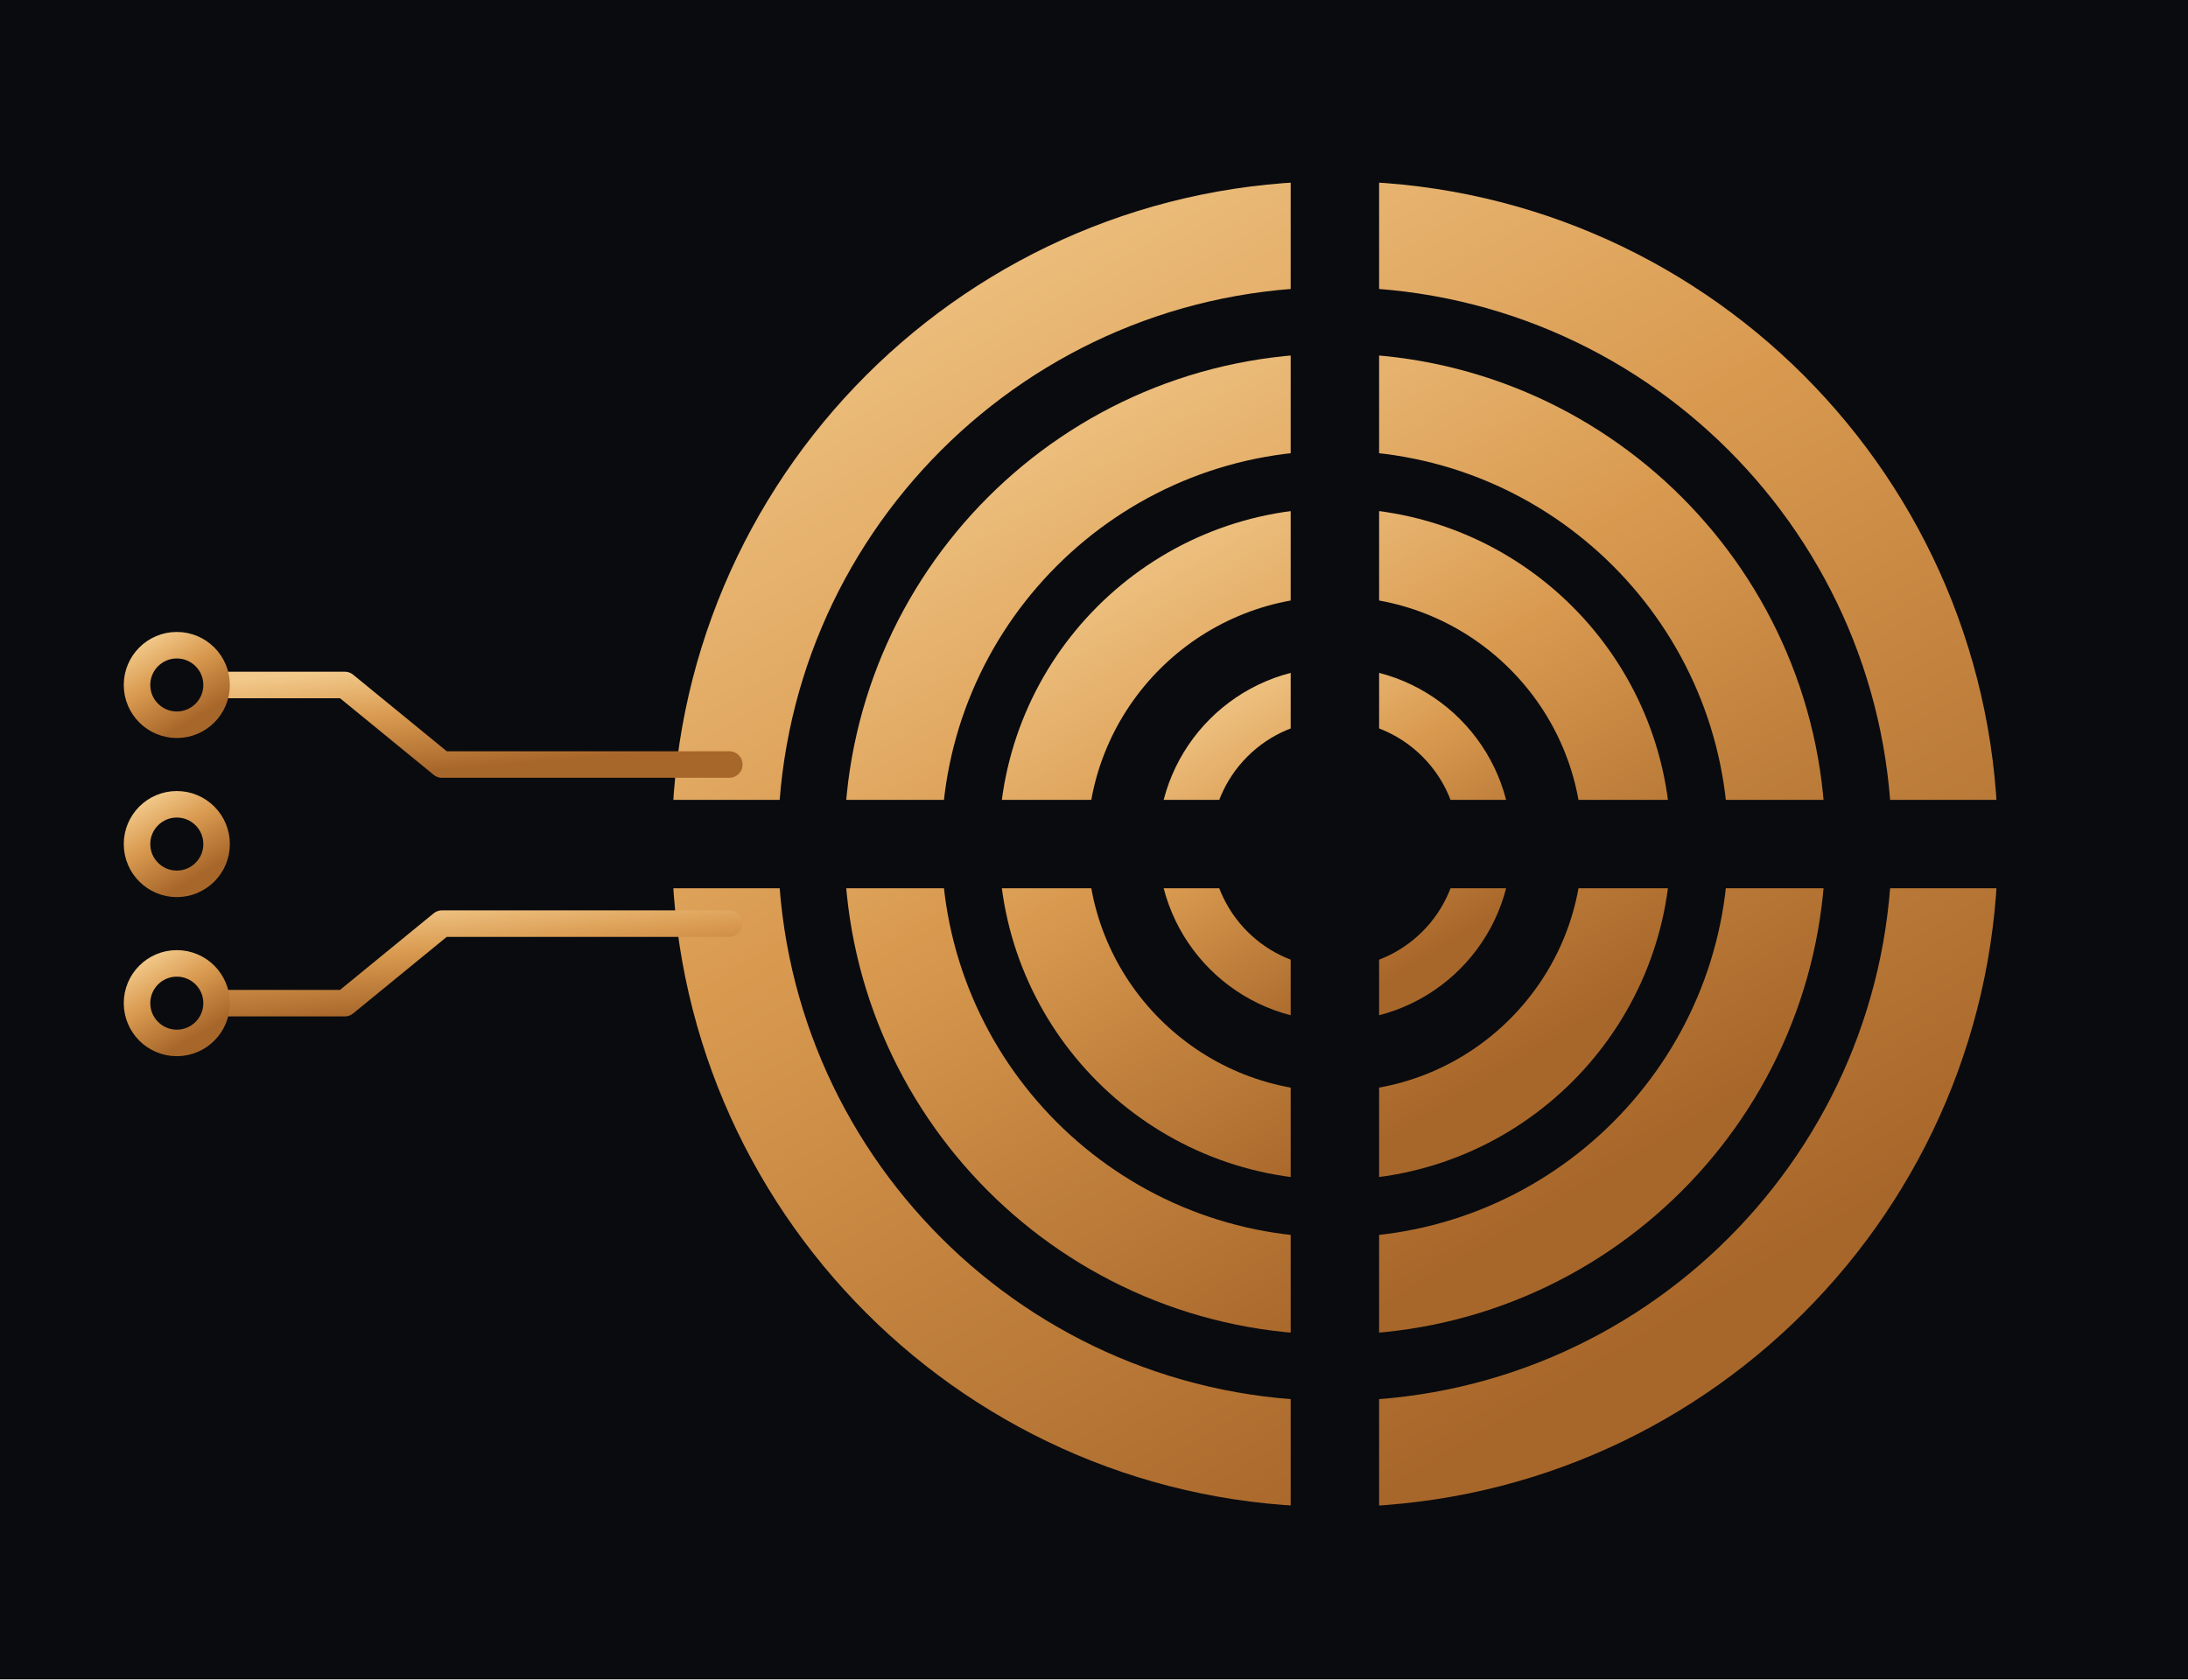
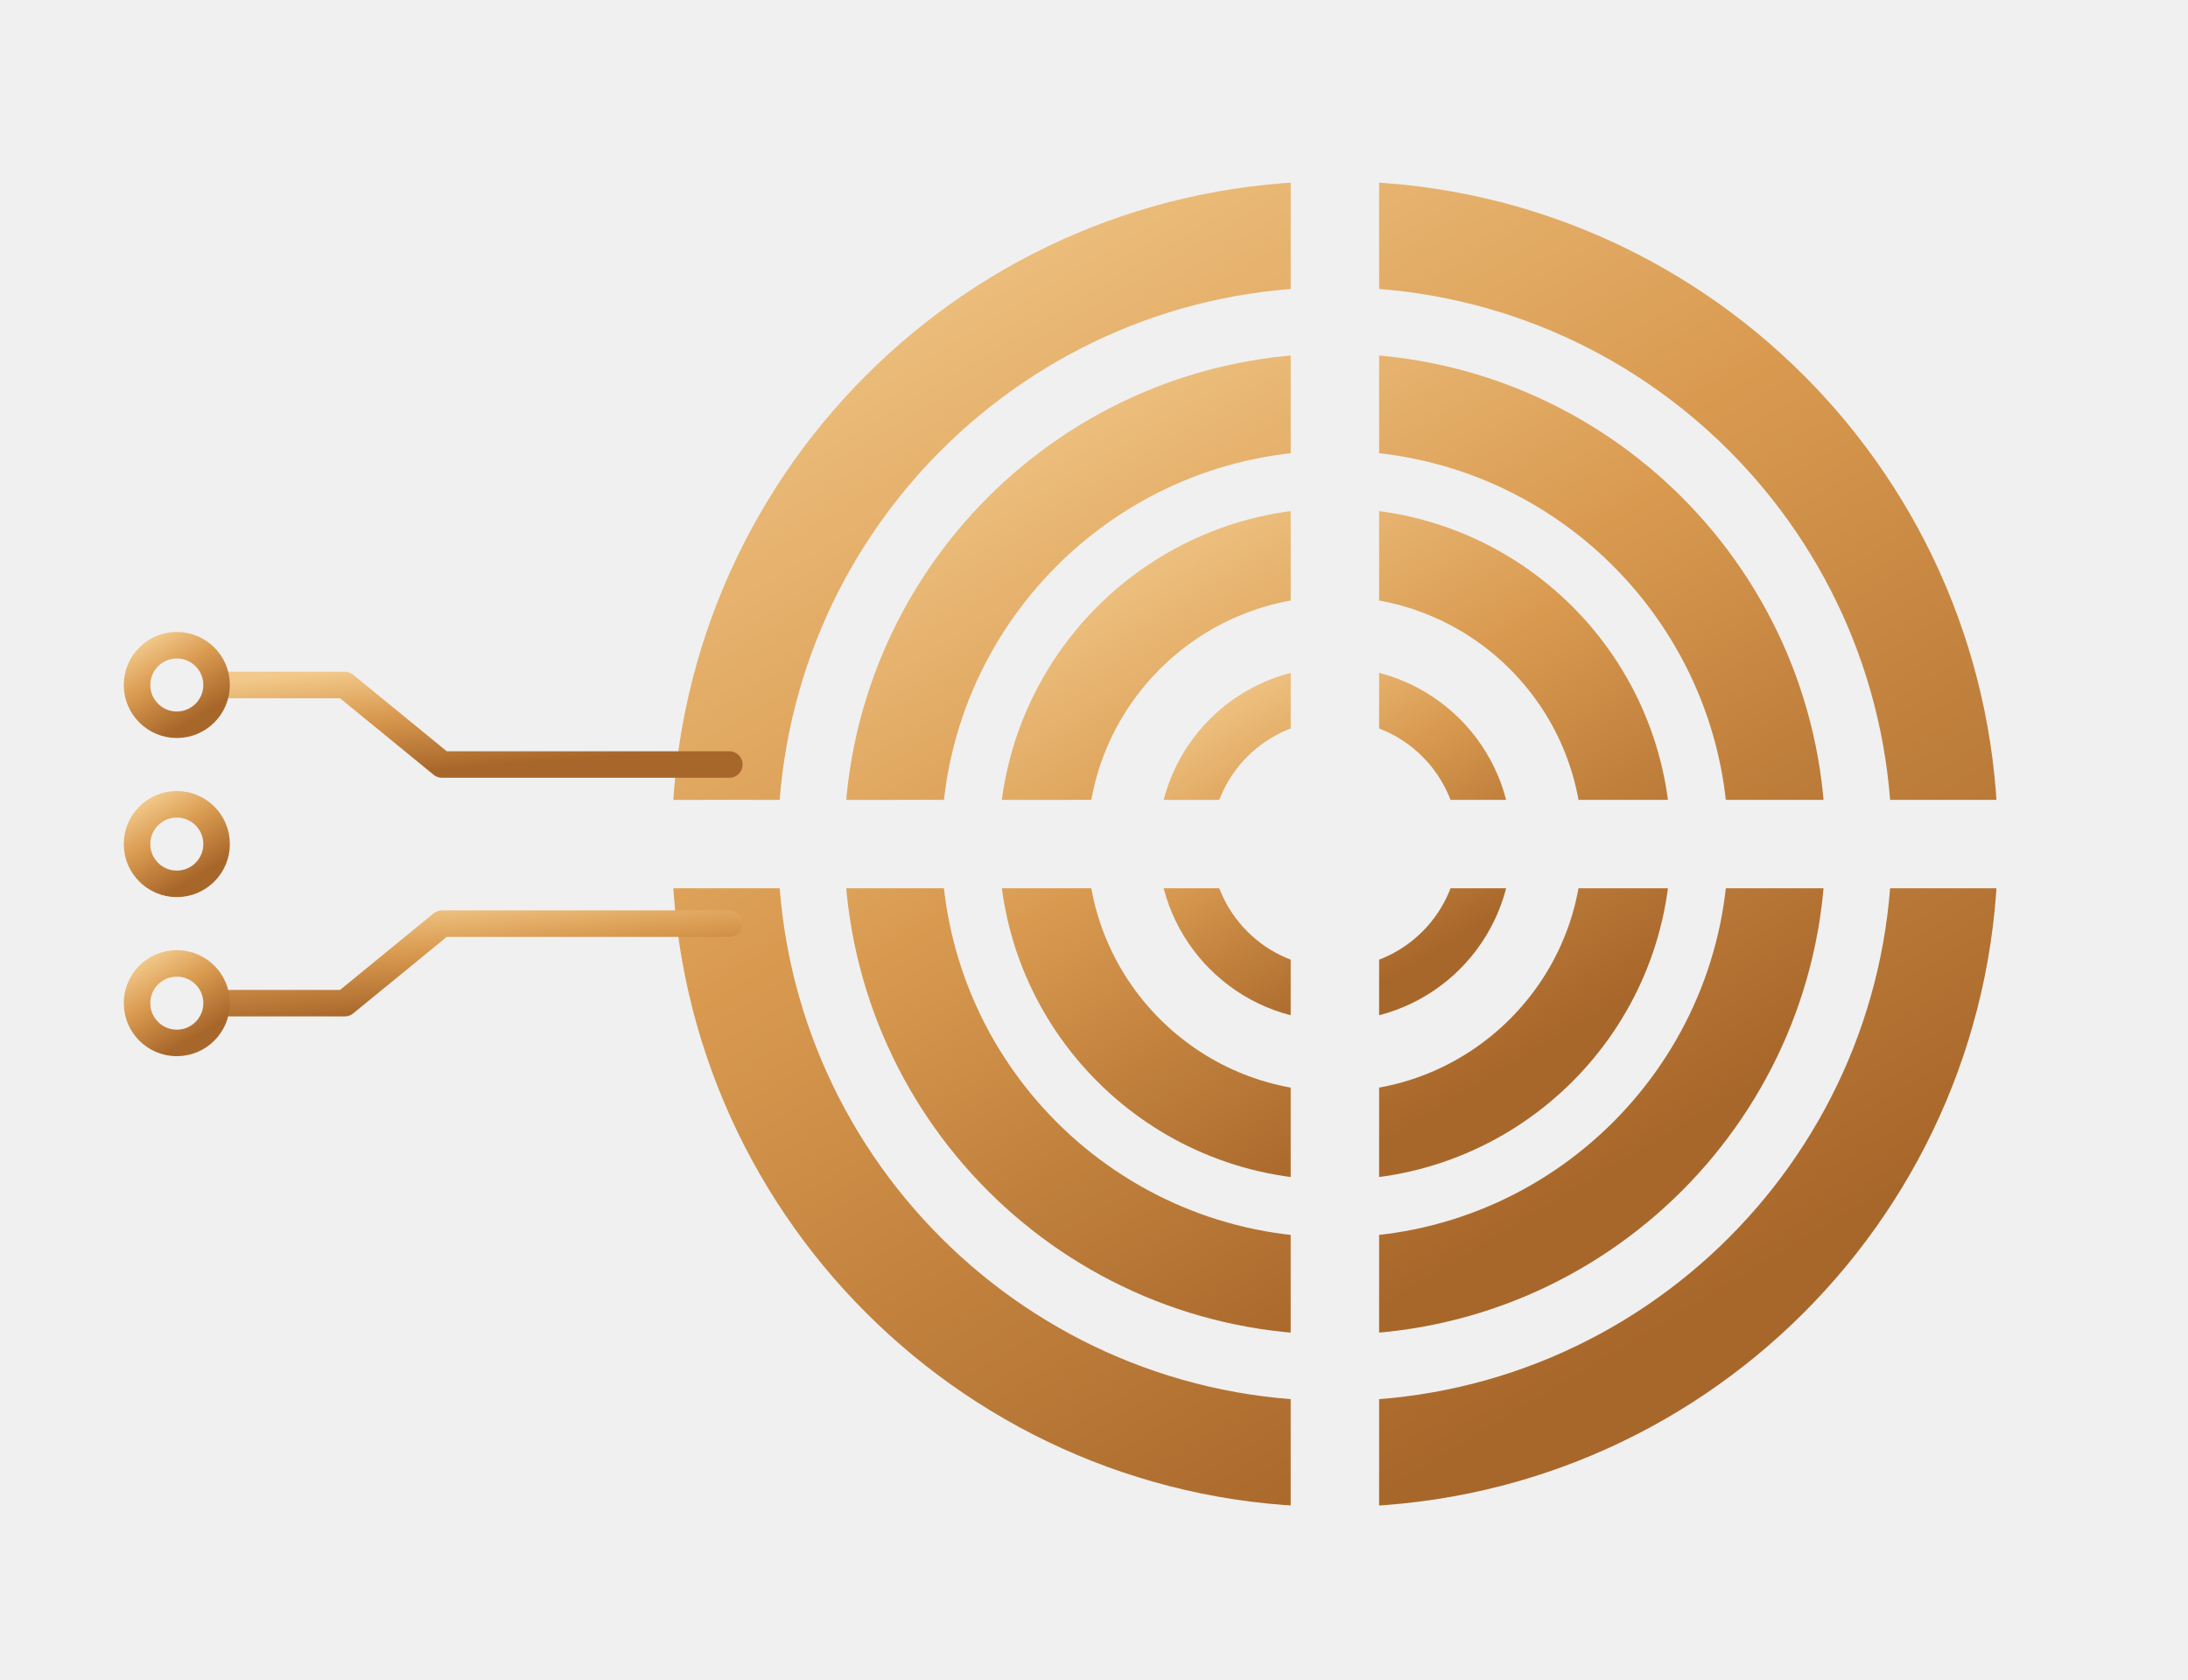
<svg xmlns="http://www.w3.org/2000/svg" viewBox="0 0 495 380">
  <defs>
    <linearGradient id="goldGrad" x1="0%" y1="0%" x2="60%" y2="100%">
      <stop offset="0%" stop-color="#F2C98A" />
      <stop offset="45%" stop-color="#D99A50" />
      <stop offset="100%" stop-color="#A8672A" />
    </linearGradient>
+     <mask id="knockout">
+       <rect x="0" y="0" width="495" height="380" fill="white" />
+       <rect x="292" y="30" width="20" height="322" fill="black" />
+       <rect x="150" y="181" width="304" height="20" fill="black" />
+       <circle cx="40" cy="155" r="9" fill="black" />
+       <circle cx="40" cy="191" r="9" fill="black" />
+       <circle cx="40" cy="227" r="9" fill="black" />
+     </mask>
  </defs>
-   <rect x="0" y="0" width="495" height="380" fill="#0A0B0F" />
-   <g>
+   <g mask="url(#knockout)">
    <circle cx="302" cy="191" r="138" fill="none" stroke="url(#goldGrad)" stroke-width="24" />
    <circle cx="302" cy="191" r="100" fill="none" stroke="url(#goldGrad)" stroke-width="22" />
    <circle cx="302" cy="191" r="66" fill="none" stroke="url(#goldGrad)" stroke-width="20" />
    <circle cx="302" cy="191" r="34" fill="none" stroke="url(#goldGrad)" stroke-width="12" />
-     <rect x="292" y="30" width="20" height="322" fill="#0A0B0F" />
-     <rect x="150" y="181" width="304" height="20" fill="#0A0B0F" />
+     <g fill="none" stroke="url(#goldGrad)" stroke-width="6" stroke-linecap="round" stroke-linejoin="round">
+       <path d="M 40 155 L 78 155 L 100 173 L 165 173" />
+       <path d="M 40 191 L 165 191" />
+       <path d="M 40 227 L 78 227 L 100 209 L 165 209" />
+     </g>
  </g>
-   <g fill="none" stroke="url(#goldGrad)" stroke-width="6" stroke-linecap="round" stroke-linejoin="round">
-     <path d="M 40 155 L 78 155 L 100 173 L 165 173" />
-     <path d="M 40 191 L 165 191" />
-     <path d="M 40 227 L 78 227 L 100 209 L 165 209" />
-   </g>
-   <g fill="#0A0B0F" stroke="url(#goldGrad)" stroke-width="6">
+   <g fill="none" stroke="url(#goldGrad)" stroke-width="6">
    <circle cx="40" cy="155" r="9" />
    <circle cx="40" cy="191" r="9" />
    <circle cx="40" cy="227" r="9" />
  </g>
</svg>
